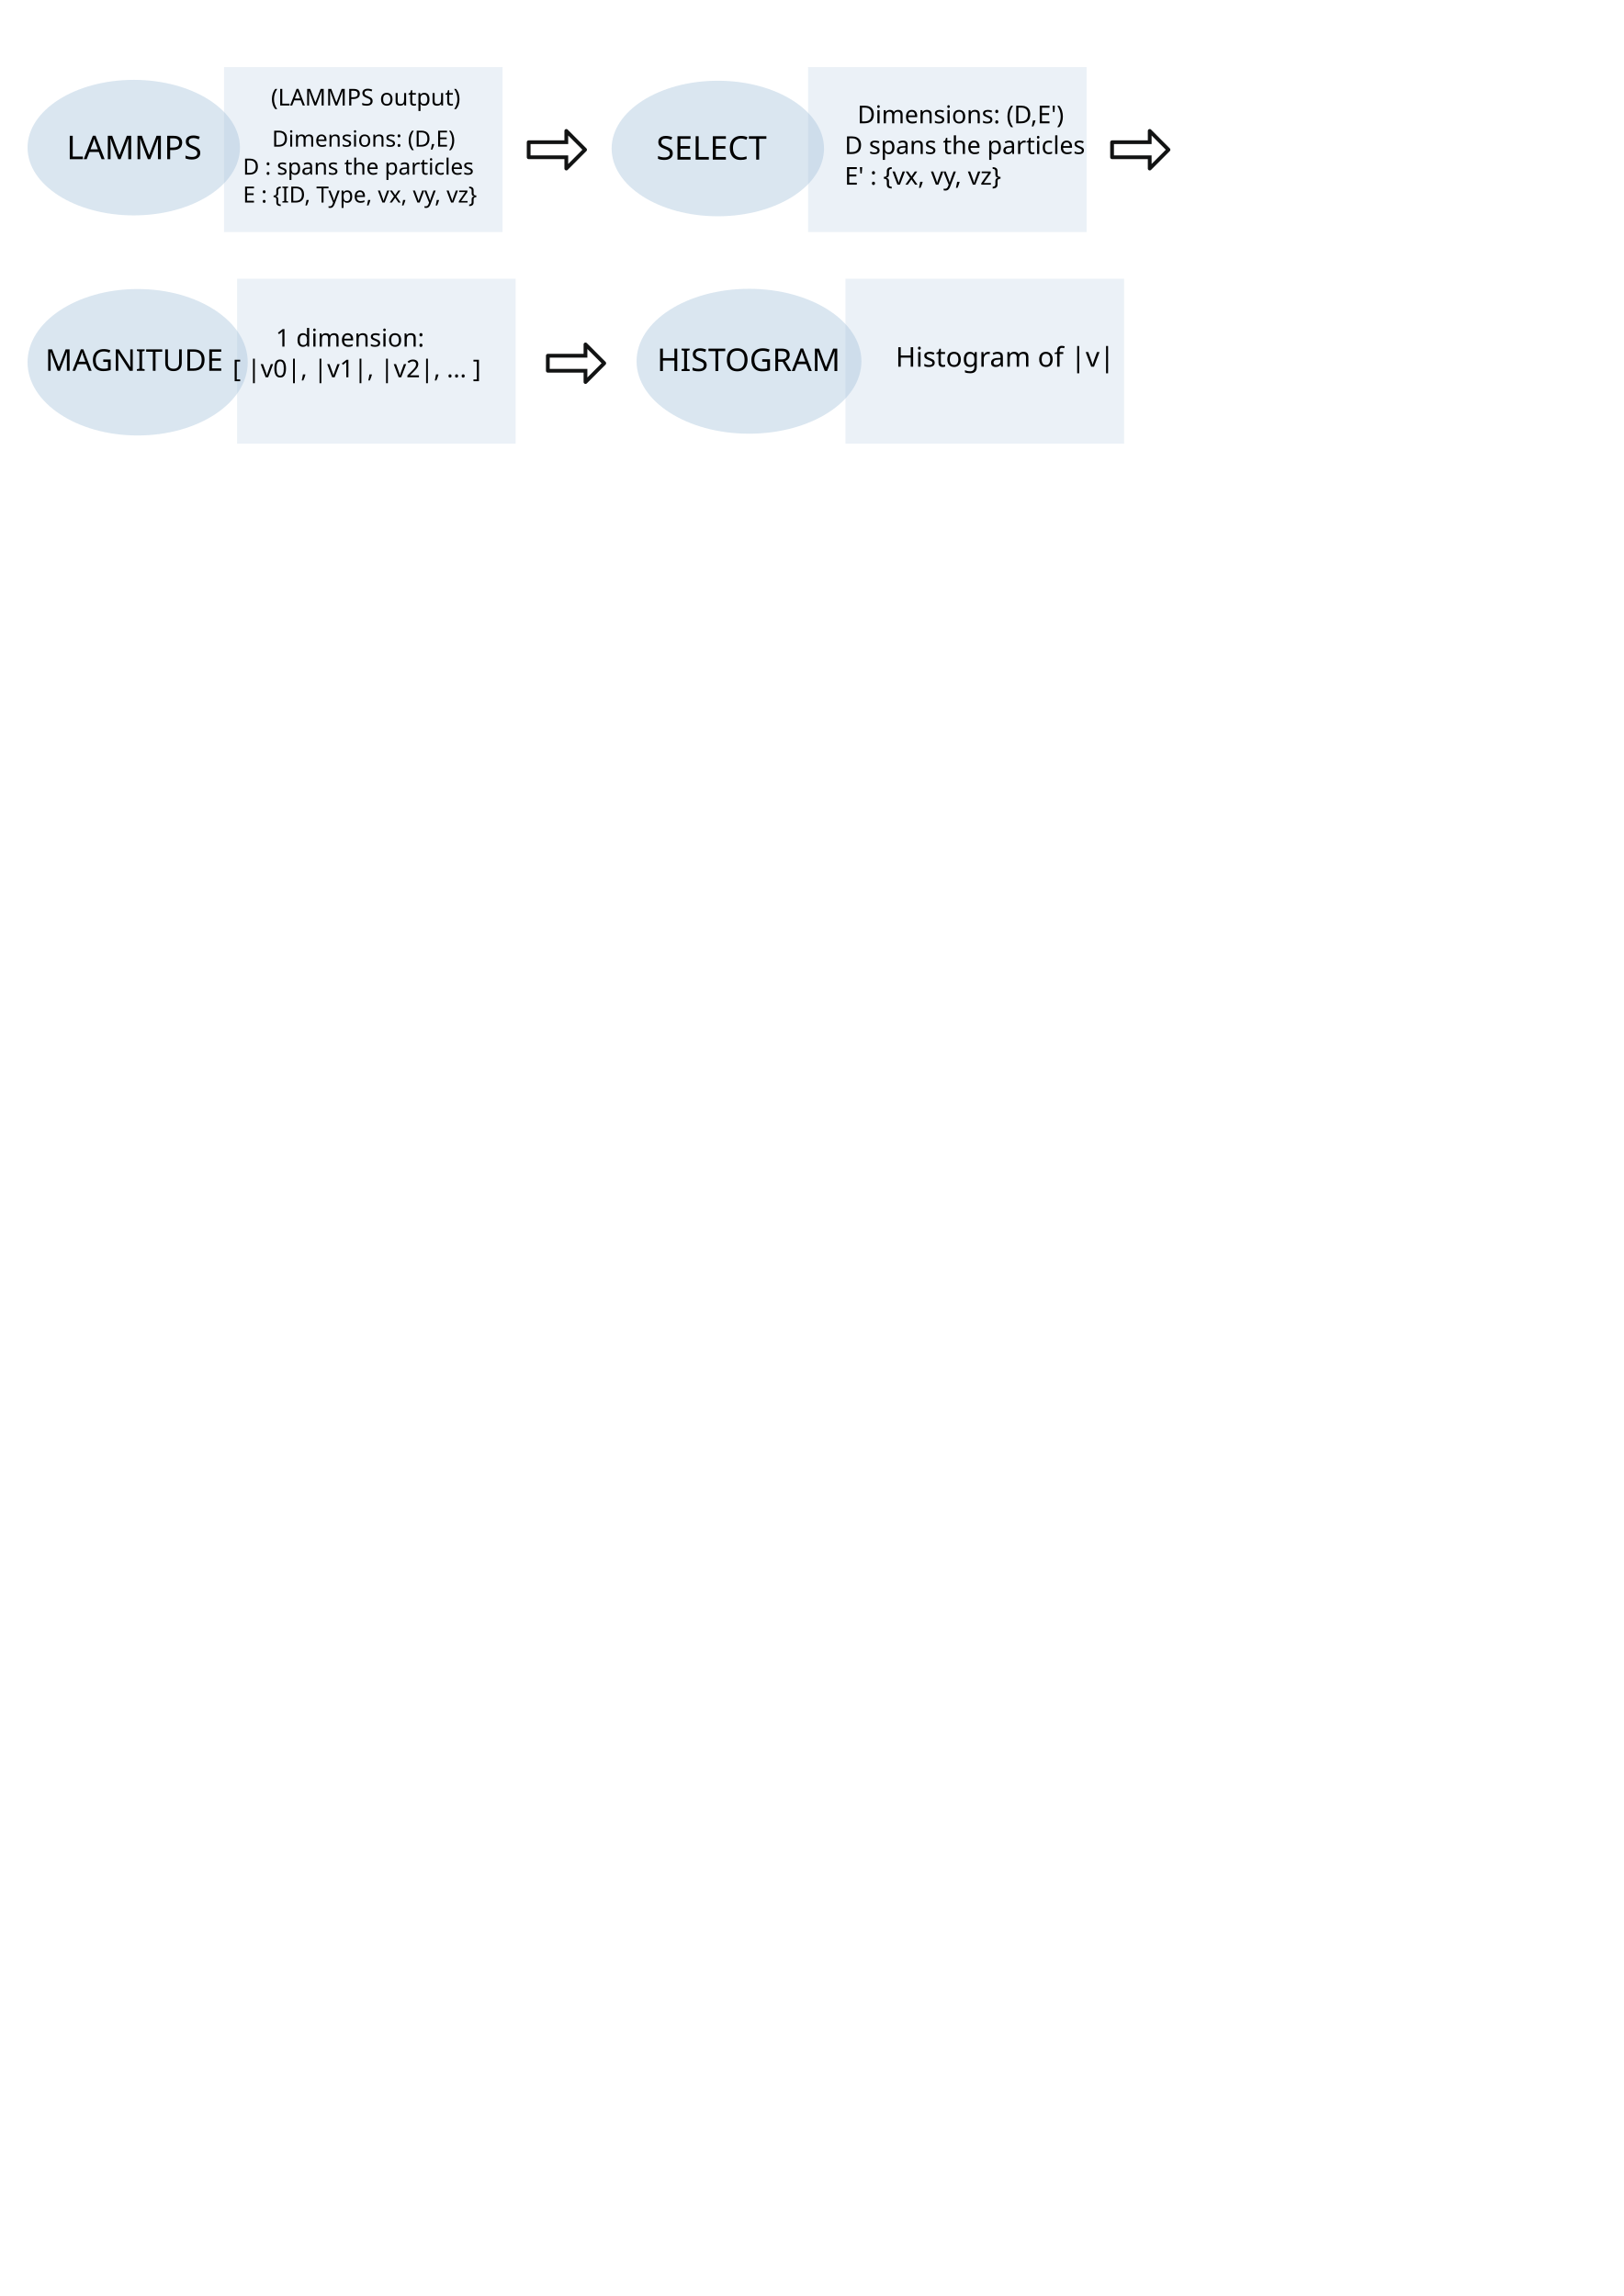
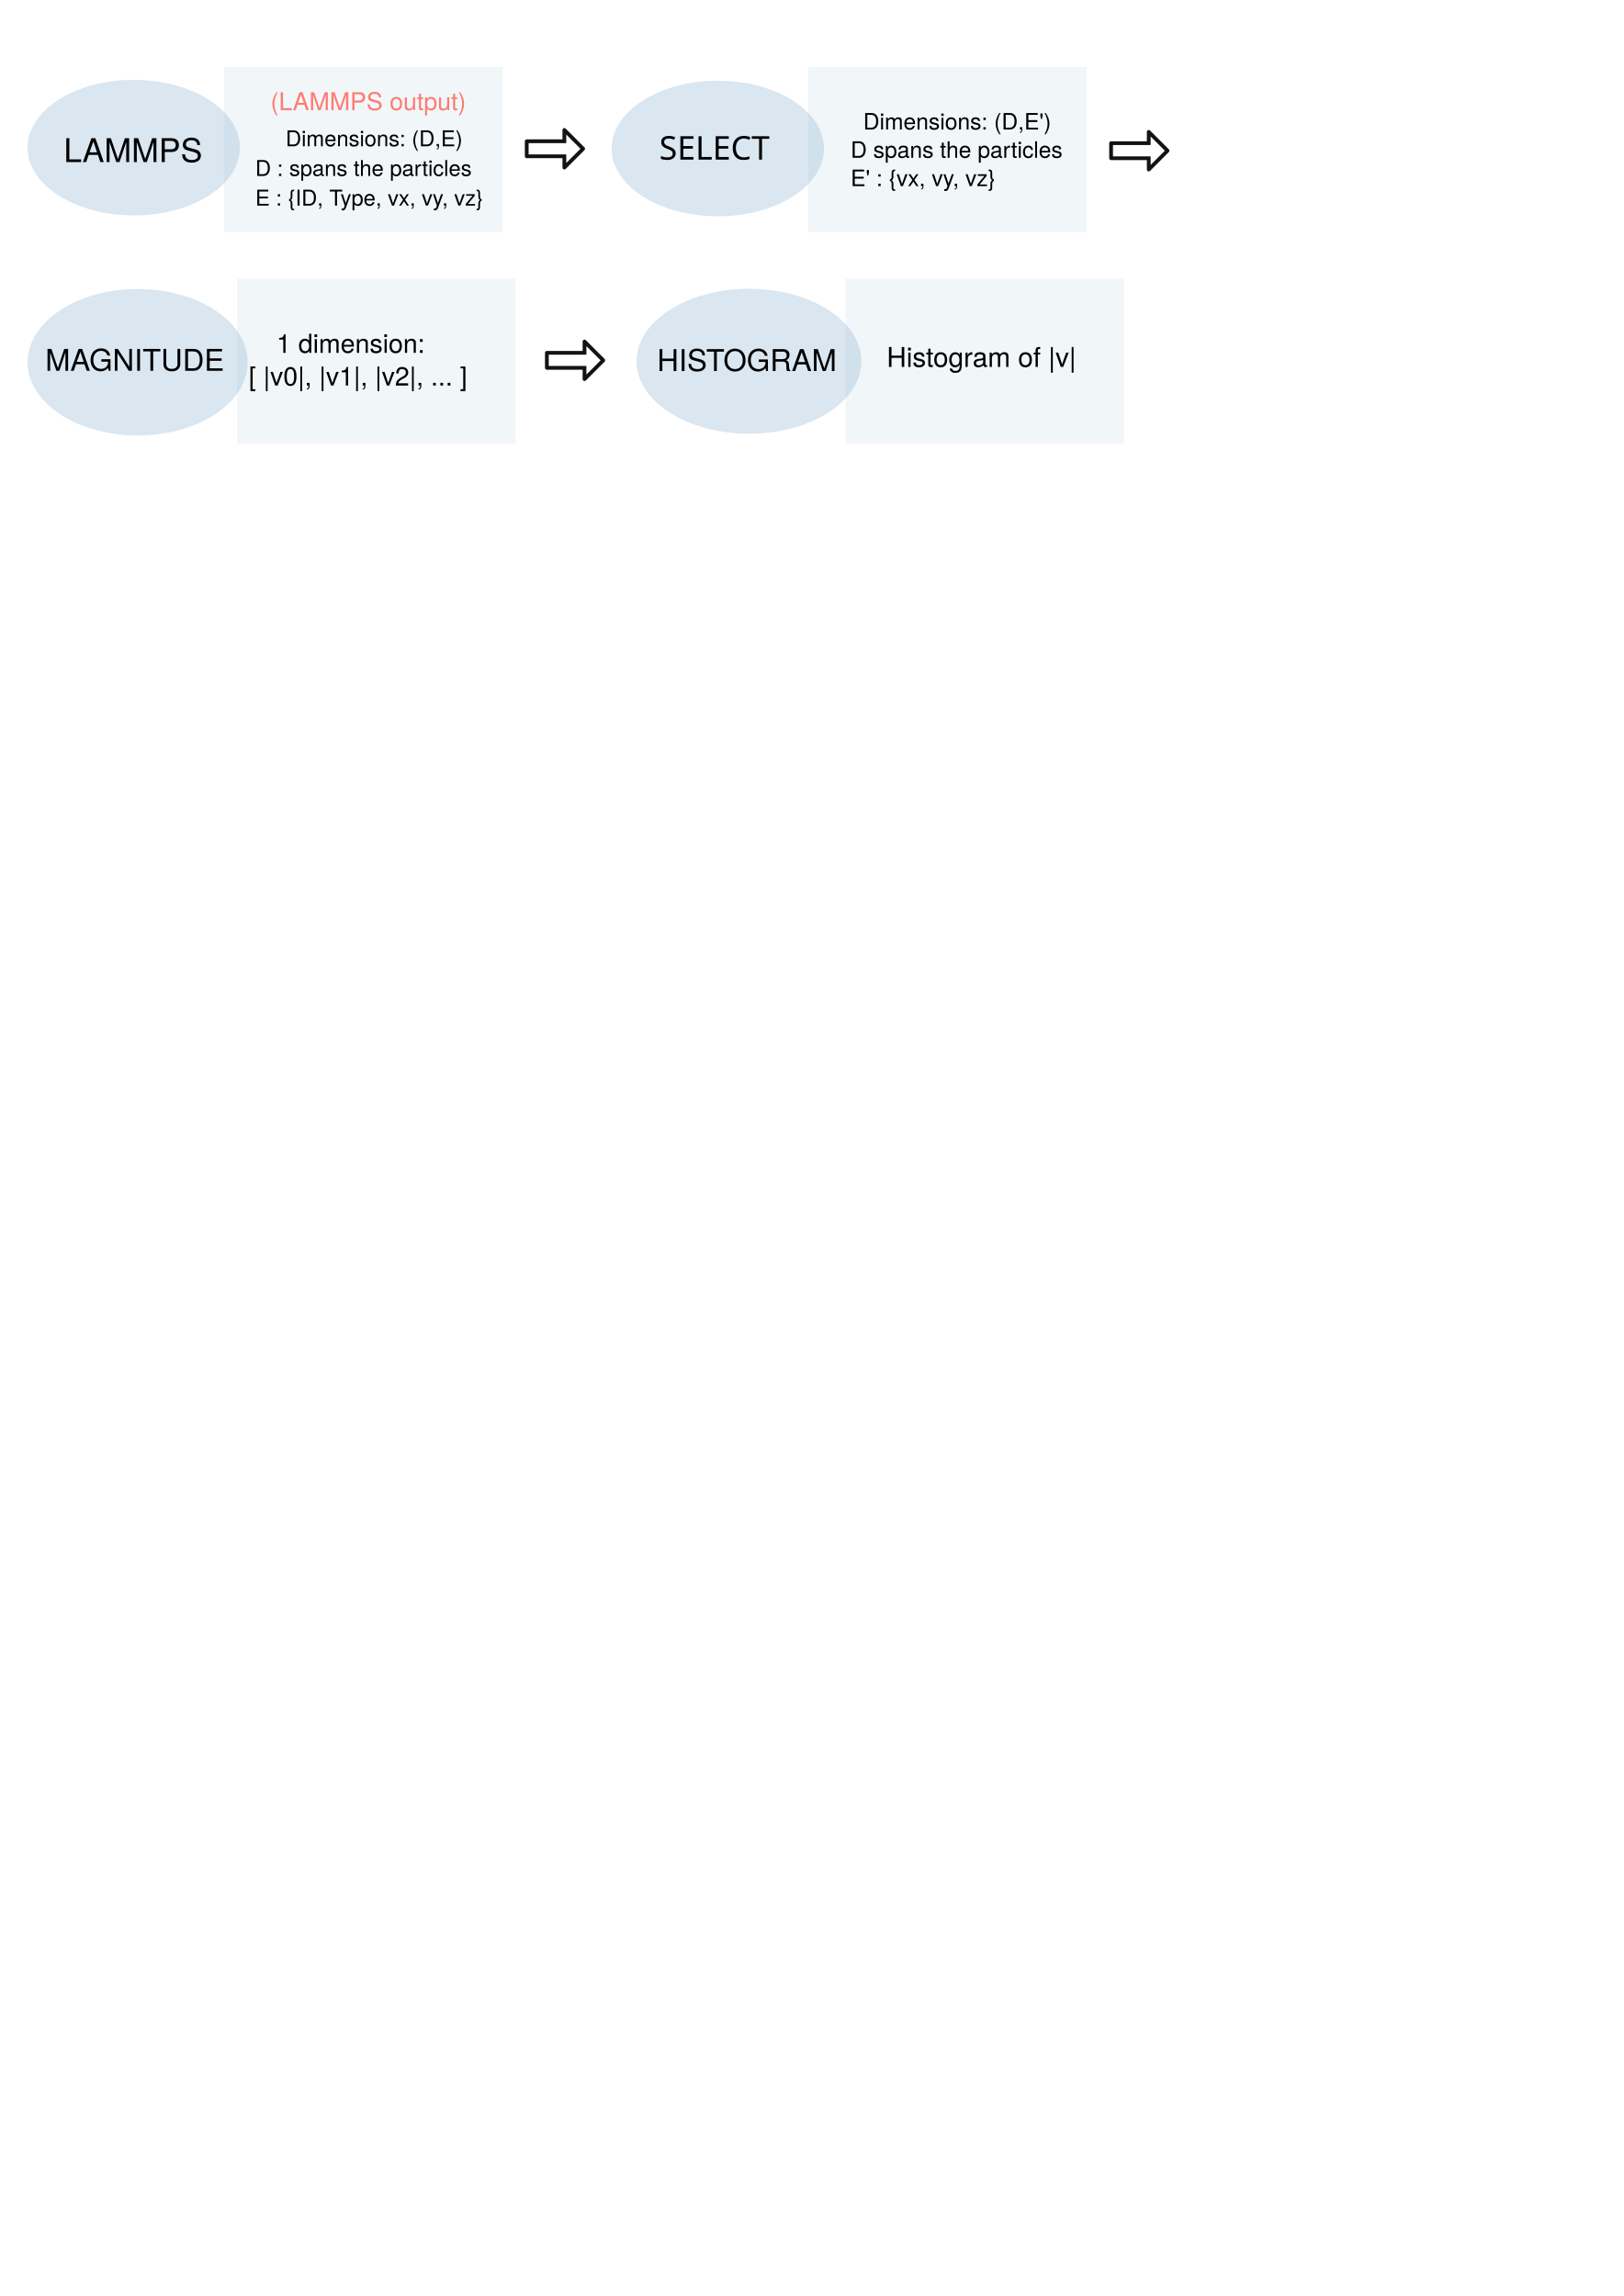
<svg xmlns="http://www.w3.org/2000/svg" xmlns:ns1="http://www.openswatchbook.org/uri/2009/osb" width="210mm" height="297mm" viewBox="0 0 744.094 1052.362" id="svg2" version="1.1">
  <defs id="defs4">
    <marker orient="auto" refY="0.0" refX="0.0" id="marker6159" style="overflow:visible;">
      <path id="path6161" style="fill-rule:evenodd;stroke-width:0.625;stroke-linejoin:round;stroke:#000000;stroke-opacity:1;fill:#000000;fill-opacity:1" d="M 8.719,4.034 L -2.207,0.016 L 8.719,-4.002 C 6.973,-1.63 6.983,1.616 8.719,4.034 z " transform="scale(1.1) rotate(180) translate(1,0)" />
    </marker>
    <marker orient="auto" refY="0.0" refX="0.0" id="Arrow2Lend" style="overflow:visible;">
      <path id="path5856" style="fill-rule:evenodd;stroke-width:0.625;stroke-linejoin:round;stroke:#000000;stroke-opacity:1;fill:#000000;fill-opacity:1" d="M 8.719,4.034 L -2.207,0.016 L 8.719,-4.002 C 6.973,-1.63 6.983,1.616 8.719,4.034 z " transform="scale(1.1) rotate(180) translate(1,0)" />
    </marker>
    <marker orient="auto" refY="0.0" refX="0.0" id="Arrow1Lend" style="overflow:visible;">
      <path id="path5838" d="M 0.0,0.0 L 5.0,-5.0 L -12.5,0.0 L 5.0,5.0 L 0.0,0.0 z " style="fill-rule:evenodd;stroke:#000000;stroke-width:1pt;stroke-opacity:1;fill:#000000;fill-opacity:1" transform="scale(0.8) rotate(180) translate(12.5,0)" />
    </marker>
    <linearGradient id="linearGradient5592" ns1:paint="solid">
      <stop style="stop-color:#dbdee3;stop-opacity:1;" offset="0" id="stop5594" />
    </linearGradient>
  </defs>
  <g id="layer1">
    <ellipse style="opacity:1;fill:#8db2d1;fill-opacity:0.321;fill-rule:evenodd;stroke:none;stroke-width:0.4;stroke-miterlimit:4;stroke-dasharray:none;stroke-dashoffset:0;stroke-opacity:1" id="path4138" cx="61.292" cy="67.665" rx="48.665" ry="31.062" />
-     <text xml:space="preserve" style="font-style:normal;font-weight:normal;font-size:40px;line-height:125%;font-family:sans-serif;letter-spacing:0px;word-spacing:0px;fill:#000000;fill-opacity:1;stroke:none;stroke-width:1px;stroke-linecap:butt;stroke-linejoin:miter;stroke-opacity:1" x="30.516" y="72.953" id="text4140">
-       <tspan id="tspan4142" x="30.516" y="72.953" style="font-style:normal;font-variant:normal;font-weight:500;font-stretch:normal;font-size:15px;line-height:125%;font-family:'CMU Sans Serif';-inkscape-font-specification:'CMU Sans Serif, Medium';text-align:start;writing-mode:lr-tb;text-anchor:start">LAMMPS</tspan>
+     <text xml:space="preserve" style="font-style:normal;font-variant:normal;font-weight:normal;font-stretch:normal;font-size:15px;line-height:125%;font-family:'Helvetica Neue';-inkscape-font-specification:'Helvetica Neue, Normal';text-align:start;letter-spacing:0px;word-spacing:0px;writing-mode:lr-tb;text-anchor:start;fill:#000000;fill-opacity:1;stroke:none;stroke-width:1px;stroke-linecap:butt;stroke-linejoin:miter;stroke-opacity:1" x="29.185" y="74.284" id="text4140">
+       <tspan id="tspan4142" x="29.185" y="74.284" style="font-style:normal;font-variant:normal;font-weight:normal;font-stretch:normal;font-size:15px;line-height:125%;font-family:'Helvetica Neue';-inkscape-font-specification:'Helvetica Neue, Normal';text-align:start;writing-mode:lr-tb;text-anchor:start">LAMMPS</tspan>
    </text>
-     <rect style="opacity:0.648;fill:#9fbfd8;fill-opacity:0.321;fill-rule:evenodd;stroke:none;stroke-width:0.4;stroke-miterlimit:4;stroke-dasharray:none;stroke-dashoffset:0;stroke-opacity:1" id="rect4144" width="127.65" height="75.607" x="102.654" y="30.756" />
-     <text xml:space="preserve" style="font-style:normal;font-weight:normal;font-size:40px;line-height:125%;font-family:sans-serif;letter-spacing:0px;word-spacing:0px;fill:#000000;fill-opacity:1;stroke:none;stroke-width:1px;stroke-linecap:butt;stroke-linejoin:miter;stroke-opacity:1" x="124.189" y="48.342" id="text5598">
-       <tspan id="tspan5783" style="font-style:normal;font-variant:normal;font-weight:500;font-stretch:normal;font-size:10.625px;line-height:125%;font-family:'CMU Sans Serif';-inkscape-font-specification:'CMU Sans Serif, Medium';text-align:start;writing-mode:lr-tb;text-anchor:start" x="124.189" y="48.342">(LAMMPS output)</tspan>
+     <rect style="opacity:0.648;fill:#9fbfd8;fill-opacity:0.216;fill-rule:evenodd;stroke:none;stroke-width:0.4;stroke-miterlimit:4;stroke-dasharray:none;stroke-dashoffset:0;stroke-opacity:1" id="rect4144" width="127.65" height="75.607" x="102.654" y="30.756" />
+     <text xml:space="preserve" style="font-style:normal;font-variant:normal;font-weight:normal;font-stretch:normal;font-size:11.25px;line-height:125%;font-family:'Helvetica Neue';-inkscape-font-specification:'Helvetica Neue, Normal';text-align:start;letter-spacing:0px;word-spacing:0px;writing-mode:lr-tb;text-anchor:start;fill:#ff7b6f;fill-opacity:1;stroke:none;stroke-width:1px;stroke-linecap:butt;stroke-linejoin:miter;stroke-opacity:1;" x="123.994" y="50.485" id="text5598">
+       <tspan id="tspan5783" style="font-style:normal;font-variant:normal;font-weight:normal;font-stretch:normal;font-size:11.25px;line-height:125%;font-family:'Helvetica Neue';-inkscape-font-specification:'Helvetica Neue, Normal';text-align:start;writing-mode:lr-tb;text-anchor:start;fill:#ff7b6f;fill-opacity:1;" x="123.994" y="50.485">(LAMMPS output)</tspan>
    </text>
-     <text xml:space="preserve" style="font-style:normal;font-variant:normal;font-weight:normal;font-stretch:normal;font-size:8.75px;line-height:125%;font-family:'.Nadeem PUA';-inkscape-font-specification:'.Nadeem PUA, Normal';text-align:start;letter-spacing:0px;word-spacing:0px;writing-mode:lr-tb;text-anchor:start;fill:#000000;fill-opacity:1;stroke:none;stroke-width:1px;stroke-linecap:butt;stroke-linejoin:miter;stroke-opacity:1" x="105.991" y="67.22" id="text5606">
-       <tspan id="tspan5631" x="105.991" y="67.22" style="font-style:normal;font-variant:normal;font-weight:500;font-stretch:normal;font-size:10.25px;line-height:136%;font-family:'CMU Sans Serif';-inkscape-font-specification:'CMU Sans Serif, Medium';text-align:start;writing-mode:lr-tb;text-anchor:start">       Dimensions: (D,E)</tspan>
-       <tspan id="tspan5633" x="105.991" y="80.033" style="font-style:normal;font-variant:normal;font-weight:500;font-stretch:normal;font-size:10.25px;line-height:136%;font-family:'CMU Sans Serif';-inkscape-font-specification:'CMU Sans Serif, Medium';text-align:start;writing-mode:lr;text-anchor:start">  D : spans the particles</tspan>
-       <tspan id="tspan5635" x="105.991" y="92.845" style="font-style:normal;font-variant:normal;font-weight:500;font-stretch:normal;font-size:10.25px;line-height:136%;font-family:'CMU Sans Serif';-inkscape-font-specification:'CMU Sans Serif, Medium';text-align:start;writing-mode:lr;text-anchor:start">  E : {ID, Type, vx, vy, vz}</tspan>
+     <text xml:space="preserve" style="font-style:normal;font-variant:normal;font-weight:normal;font-stretch:normal;font-size:10px;line-height:136%;font-family:'Helvetica Neue';-inkscape-font-specification:'Helvetica Neue, Normal';text-align:start;letter-spacing:0px;word-spacing:0px;writing-mode:lr-tb;text-anchor:start;fill:#000000;fill-opacity:1;stroke:none;stroke-width:1px;stroke-linecap:butt;stroke-linejoin:miter;stroke-opacity:1" x="111.435" y="67.047" id="text5606">
+       <tspan id="tspan5631" x="111.435" y="67.047" style="font-style:normal;font-variant:normal;font-weight:normal;font-stretch:normal;font-size:10px;line-height:136%;font-family:'Helvetica Neue';-inkscape-font-specification:'Helvetica Neue, Normal';text-align:start;writing-mode:lr-tb;text-anchor:start">       Dimensions: (D,E)</tspan>
+       <tspan id="tspan5633" x="111.435" y="80.647" style="font-style:normal;font-variant:normal;font-weight:normal;font-stretch:normal;font-size:10px;line-height:136%;font-family:'Helvetica Neue';-inkscape-font-specification:'Helvetica Neue, Normal';text-align:start;writing-mode:lr-tb;text-anchor:start">  D : spans the particles</tspan>
+       <tspan id="tspan5635" x="111.435" y="94.247" style="font-style:normal;font-variant:normal;font-weight:normal;font-stretch:normal;font-size:10px;line-height:136%;font-family:'Helvetica Neue';-inkscape-font-specification:'Helvetica Neue, Normal';text-align:start;writing-mode:lr-tb;text-anchor:start">  E : {ID, Type, vx, vy, vz}</tspan>
    </text>
    <ellipse ry="31.062" rx="48.665" cy="68.065" cx="328.955" id="ellipse5666" style="opacity:1;fill:#8db2d1;fill-opacity:0.321;fill-rule:evenodd;stroke:none;stroke-width:0.4;stroke-miterlimit:4;stroke-dasharray:none;stroke-dashoffset:0;stroke-opacity:1" />
-     <text id="text5668" y="73.153" x="300.78" style="font-style:normal;font-weight:normal;font-size:40px;line-height:125%;font-family:sans-serif;letter-spacing:0px;word-spacing:0px;fill:#000000;fill-opacity:1;stroke:none;stroke-width:1px;stroke-linecap:butt;stroke-linejoin:miter;stroke-opacity:1" xml:space="preserve">
-       <tspan style="font-style:normal;font-variant:normal;font-weight:500;font-stretch:normal;font-size:15px;line-height:125%;font-family:'CMU Sans Serif';-inkscape-font-specification:'CMU Sans Serif, Medium';text-align:start;writing-mode:lr-tb;text-anchor:start" y="73.153" x="300.78" id="tspan5670">SELECT</tspan>
+     <text id="text5668" y="73.153" x="302.111" style="font-style:normal;font-variant:normal;font-weight:normal;font-stretch:normal;font-size:15px;line-height:125%;font-family:sans-serif;-inkscape-font-specification:'sans-serif, Normal';text-align:start;letter-spacing:0px;word-spacing:0px;writing-mode:lr-tb;text-anchor:start;fill:#000000;fill-opacity:1;stroke:none;stroke-width:1px;stroke-linecap:butt;stroke-linejoin:miter;stroke-opacity:1" xml:space="preserve">
+       <tspan style="font-style:normal;font-variant:normal;font-weight:normal;font-stretch:normal;font-size:15px;line-height:125%;font-family:sans-serif;-inkscape-font-specification:'sans-serif, Normal';text-align:start;writing-mode:lr-tb;text-anchor:start" y="73.153" x="302.111" id="tspan5670">SELECT</tspan>
    </text>
-     <rect y="30.756" x="370.318" height="75.607" width="127.65" id="rect5672" style="opacity:0.648;fill:#9fbfd8;fill-opacity:0.321;fill-rule:evenodd;stroke:none;stroke-width:0.4;stroke-miterlimit:4;stroke-dasharray:none;stroke-dashoffset:0;stroke-opacity:1" />
-     <text id="text5678" y="56.506" x="378.297" style="font-style:normal;font-variant:normal;font-weight:normal;font-stretch:normal;font-size:8.75px;line-height:125%;font-family:'.Nadeem PUA';-inkscape-font-specification:'.Nadeem PUA, Normal';text-align:start;letter-spacing:0px;word-spacing:0px;writing-mode:lr-tb;text-anchor:start;fill:#000000;fill-opacity:1;stroke:none;stroke-width:1px;stroke-linecap:butt;stroke-linejoin:miter;stroke-opacity:1" xml:space="preserve">
-       <tspan y="56.506" x="378.297" id="tspan5680" style="font-style:normal;font-variant:normal;font-weight:500;font-stretch:normal;font-size:11.25px;line-height:125%;font-family:'CMU Sans Serif';-inkscape-font-specification:'CMU Sans Serif, Medium';text-align:start;writing-mode:lr-tb;text-anchor:start">     Dimensions: (D,E')</tspan>
-       <tspan y="70.568" x="378.297" id="tspan5682" style="font-style:normal;font-variant:normal;font-weight:500;font-stretch:normal;font-size:11.25px;line-height:125%;font-family:'CMU Sans Serif';-inkscape-font-specification:'CMU Sans Serif, Medium';text-align:start;writing-mode:lr-tb;text-anchor:start">   D spans the particles</tspan>
-       <tspan y="84.631" x="378.297" id="tspan5684" style="font-style:normal;font-variant:normal;font-weight:500;font-stretch:normal;font-size:11.25px;line-height:125%;font-family:'CMU Sans Serif';-inkscape-font-specification:'CMU Sans Serif, Medium';text-align:start;writing-mode:lr-tb;text-anchor:start">   E' : {vx, vy, vz}</tspan>
+     <rect y="30.756" x="370.318" height="75.607" width="127.65" id="rect5672" style="opacity:0.648;fill:#9fbfd8;fill-opacity:0.216;fill-rule:evenodd;stroke:none;stroke-width:0.4;stroke-miterlimit:4;stroke-dasharray:none;stroke-dashoffset:0;stroke-opacity:1" />
+     <text id="text5678" y="59.363" x="381.155" style="font-style:normal;font-variant:normal;font-weight:normal;font-stretch:normal;font-size:10.375px;line-height:125%;font-family:'Helvetica Neue';-inkscape-font-specification:'Helvetica Neue, Normal';text-align:start;letter-spacing:0px;word-spacing:0px;writing-mode:lr-tb;text-anchor:start;fill:#000000;fill-opacity:1;stroke:none;stroke-width:1px;stroke-linecap:butt;stroke-linejoin:miter;stroke-opacity:1" xml:space="preserve">
+       <tspan y="59.363" x="381.155" id="tspan5680" style="font-style:normal;font-variant:normal;font-weight:normal;font-stretch:normal;font-size:10.375px;line-height:125%;font-family:'Helvetica Neue';-inkscape-font-specification:'Helvetica Neue, Normal';text-align:start;writing-mode:lr-tb;text-anchor:start">     Dimensions: (D,E')</tspan>
+       <tspan y="72.332" x="381.155" id="tspan5682" style="font-style:normal;font-variant:normal;font-weight:normal;font-stretch:normal;font-size:10.375px;line-height:125%;font-family:'Helvetica Neue';-inkscape-font-specification:'Helvetica Neue, Normal';text-align:start;writing-mode:lr-tb;text-anchor:start">   D spans the particles</tspan>
+       <tspan y="85.3" x="381.155" id="tspan5684" style="font-style:normal;font-variant:normal;font-weight:normal;font-stretch:normal;font-size:10.375px;line-height:125%;font-family:'Helvetica Neue';-inkscape-font-specification:'Helvetica Neue, Normal';text-align:start;writing-mode:lr-tb;text-anchor:start">   E' : {vx, vy, vz}</tspan>
    </text>
    <ellipse ry="33.562" rx="50.451" cy="166.036" cx="63.078" id="ellipse5745" style="opacity:1;fill:#8db2d1;fill-opacity:0.321;fill-rule:evenodd;stroke:none;stroke-width:0.4;stroke-miterlimit:4;stroke-dasharray:none;stroke-dashoffset:0;stroke-opacity:1" />
-     <text id="text5747" y="169.949" x="20.742" style="font-style:normal;font-weight:normal;font-size:40px;line-height:125%;font-family:sans-serif;letter-spacing:0px;word-spacing:0px;fill:#000000;fill-opacity:1;stroke:none;stroke-width:1px;stroke-linecap:butt;stroke-linejoin:miter;stroke-opacity:1" xml:space="preserve">
-       <tspan style="font-style:normal;font-variant:normal;font-weight:500;font-stretch:normal;font-size:13.75px;line-height:125%;font-family:'CMU Sans Serif';-inkscape-font-specification:'CMU Sans Serif, Medium';text-align:start;writing-mode:lr-tb;text-anchor:start" y="169.949" x="20.742" id="tspan5749">MAGNITUDE</tspan>
+     <text id="text5747" y="169.949" x="20.742" style="font-style:normal;font-weight:normal;font-size:13.75px;line-height:125%;font-family:'Helvetica Neue';letter-spacing:0px;word-spacing:0px;fill:#000000;fill-opacity:1;stroke:none;stroke-width:1px;stroke-linecap:butt;stroke-linejoin:miter;stroke-opacity:1;-inkscape-font-specification:'Helvetica Neue, Normal';font-stretch:normal;font-variant:normal;text-anchor:start;text-align:start;writing-mode:lr;" xml:space="preserve">
+       <tspan style="font-style:normal;font-variant:normal;font-weight:normal;font-stretch:normal;font-size:13.75px;line-height:125%;font-family:'Helvetica Neue';-inkscape-font-specification:'Helvetica Neue, Normal';text-align:start;writing-mode:lr;text-anchor:start;" y="169.949" x="20.742" id="tspan5749">MAGNITUDE</tspan>
    </text>
-     <rect y="127.756" x="108.654" height="75.607" width="127.65" id="rect5751" style="opacity:0.648;fill:#9fbfd8;fill-opacity:0.321;fill-rule:evenodd;stroke:none;stroke-width:0.4;stroke-miterlimit:4;stroke-dasharray:none;stroke-dashoffset:0;stroke-opacity:1" />
-     <text id="text5757" y="158.863" x="169.848" style="font-style:normal;font-variant:normal;font-weight:normal;font-stretch:normal;font-size:12px;line-height:125%;font-family:'.Nadeem PUA';-inkscape-font-specification:'.Nadeem PUA, Normal';text-align:start;letter-spacing:0px;word-spacing:0px;writing-mode:lr-tb;baseline-shift:baseline;text-anchor:start;fill:#000000;fill-opacity:1;stroke:none;stroke-width:1px;stroke-linecap:butt;stroke-linejoin:miter;stroke-opacity:1" xml:space="preserve">
-       <tspan id="tspan5771" x="169.848" y="158.863" style="font-style:normal;font-variant:normal;font-weight:500;font-stretch:normal;font-size:11.25px;line-height:125%;font-family:'CMU Sans Serif';-inkscape-font-specification:'CMU Sans Serif, Medium';text-align:center;writing-mode:lr-tb;text-anchor:middle"> 1 dimension:</tspan>
-       <tspan id="tspan5773" x="169.848" y="172.925" style="font-style:normal;font-variant:normal;font-weight:500;font-stretch:normal;font-size:11.25px;line-height:125%;font-family:'CMU Sans Serif';-inkscape-font-specification:'CMU Sans Serif, Medium';text-align:center;writing-mode:lr-tb;text-anchor:middle"> [ |v0|, |v1|, |v2|, ... ]</tspan>
+     <rect y="127.756" x="108.654" height="75.607" width="127.65" id="rect5751" style="opacity:0.648;fill:#9fbfd8;fill-opacity:0.216;fill-rule:evenodd;stroke:none;stroke-width:0.4;stroke-miterlimit:4;stroke-dasharray:none;stroke-dashoffset:0;stroke-opacity:1" />
+     <text id="text5757" y="161.72" x="170.728" style="font-style:normal;font-variant:normal;font-weight:normal;font-stretch:normal;font-size:12px;line-height:125%;font-family:'Helvetica Neue';-inkscape-font-specification:'Helvetica Neue, Normal';text-align:center;letter-spacing:0px;word-spacing:0px;writing-mode:lr-tb;baseline-shift:baseline;text-anchor:middle;fill:#000000;fill-opacity:1;stroke:none;stroke-width:1px;stroke-linecap:butt;stroke-linejoin:miter;stroke-opacity:1" xml:space="preserve">
+       <tspan id="tspan5771" x="170.728" y="161.72" style="font-style:normal;font-variant:normal;font-weight:normal;font-stretch:normal;font-size:12px;line-height:125%;font-family:'Helvetica Neue';-inkscape-font-specification:'Helvetica Neue, Normal';text-align:center;writing-mode:lr-tb;text-anchor:middle"> 1 dimension:</tspan>
+       <tspan id="tspan5773" x="170.728" y="176.72" style="font-style:normal;font-variant:normal;font-weight:normal;font-stretch:normal;font-size:12px;line-height:125%;font-family:'Helvetica Neue';-inkscape-font-specification:'Helvetica Neue, Normal';text-align:center;writing-mode:lr-tb;text-anchor:middle"> [ |v0|, |v1|, |v2|, ... ]</tspan>
    </text>
    <text xml:space="preserve" style="font-style:normal;font-weight:normal;font-size:40px;line-height:125%;font-family:sans-serif;letter-spacing:0px;word-spacing:0px;fill:#000000;fill-opacity:1;stroke:none;stroke-width:1px;stroke-linecap:butt;stroke-linejoin:miter;stroke-opacity:1" x="259.609" y="375.56" id="text5777">
      <tspan id="tspan5779" x="259.609" y="375.56" />
    </text>
    <ellipse style="opacity:1;fill:#8db2d1;fill-opacity:0.321;fill-rule:evenodd;stroke:none;stroke-width:0.4;stroke-miterlimit:4;stroke-dasharray:none;stroke-dashoffset:0;stroke-opacity:1" id="ellipse5793" cx="343.241" cy="165.579" rx="51.522" ry="33.205" />
-     <text xml:space="preserve" style="font-style:normal;font-weight:normal;font-size:40px;line-height:125%;font-family:sans-serif;letter-spacing:0px;word-spacing:0px;fill:#000000;fill-opacity:1;stroke:none;stroke-width:1px;stroke-linecap:butt;stroke-linejoin:miter;stroke-opacity:1" x="301.108" y="170.053" id="text5795">
-       <tspan id="tspan5797" x="301.108" y="170.053" style="font-style:normal;font-variant:normal;font-weight:500;font-stretch:normal;font-size:14.375px;line-height:125%;font-family:'CMU Sans Serif';-inkscape-font-specification:'CMU Sans Serif, Medium';text-align:start;writing-mode:lr-tb;text-anchor:start">HISTOGRAM</tspan>
+     <text xml:space="preserve" style="font-style:normal;font-weight:normal;font-size:13.75px;line-height:125%;font-family:'Helvetica Neue';letter-spacing:0px;word-spacing:0px;fill:#000000;fill-opacity:1;stroke:none;stroke-width:1px;stroke-linecap:butt;stroke-linejoin:miter;stroke-opacity:1;-inkscape-font-specification:'Helvetica Neue, Normal';font-stretch:normal;font-variant:normal;text-anchor:start;text-align:start;writing-mode:lr;" x="301.108" y="170.053" id="text5795">
+       <tspan id="tspan5797" x="301.108" y="170.053" style="font-style:normal;font-variant:normal;font-weight:normal;font-stretch:normal;font-size:13.75px;line-height:125%;font-family:'Helvetica Neue';-inkscape-font-specification:'Helvetica Neue, Normal';text-align:start;writing-mode:lr;text-anchor:start;">HISTOGRAM</tspan>
    </text>
-     <rect style="opacity:0.648;fill:#9fbfd8;fill-opacity:0.321;fill-rule:evenodd;stroke:none;stroke-width:0.4;stroke-miterlimit:4;stroke-dasharray:none;stroke-dashoffset:0;stroke-opacity:1" id="rect5799" width="127.65" height="75.607" x="387.46" y="127.756" />
-     <text xml:space="preserve" style="font-style:normal;font-variant:normal;font-weight:normal;font-stretch:normal;font-size:8.75px;line-height:125%;font-family:'.Nadeem PUA';-inkscape-font-specification:'.Nadeem PUA, Normal';text-align:start;letter-spacing:0px;word-spacing:0px;writing-mode:lr-tb;text-anchor:start;fill:#000000;fill-opacity:1;stroke:none;stroke-width:1px;stroke-linecap:butt;stroke-linejoin:miter;stroke-opacity:1" x="410.44" y="168.077" id="text5801">
-       <tspan style="font-style:normal;font-variant:normal;font-weight:500;font-stretch:normal;font-size:12.5px;line-height:125%;font-family:'CMU Sans Serif';-inkscape-font-specification:'CMU Sans Serif, Medium';text-align:start;writing-mode:lr-tb;text-anchor:start" x="410.44" y="168.077" id="tspan5813">Histogram of |v|</tspan>
+     <rect style="opacity:0.648;fill:#9fbfd8;fill-opacity:0.216;fill-rule:evenodd;stroke:none;stroke-width:0.4;stroke-miterlimit:4;stroke-dasharray:none;stroke-dashoffset:0;stroke-opacity:1" id="rect5799" width="127.65" height="75.607" x="387.46" y="127.756" />
+     <text xml:space="preserve" style="font-style:normal;font-variant:normal;font-weight:normal;font-stretch:normal;font-size:12.5px;line-height:125%;font-family:'Helvetica Neue';-inkscape-font-specification:'Helvetica Neue, Normal';text-align:start;letter-spacing:0px;word-spacing:0px;writing-mode:lr-tb;text-anchor:start;fill:#000000;fill-opacity:1;stroke:none;stroke-width:1px;stroke-linecap:butt;stroke-linejoin:miter;stroke-opacity:1" x="406.349" y="168.175" id="text5801">
+       <tspan style="font-style:normal;font-variant:normal;font-weight:normal;font-stretch:normal;font-size:12.5px;line-height:125%;font-family:'Helvetica Neue';-inkscape-font-specification:'Helvetica Neue, Normal';text-align:start;writing-mode:lr-tb;text-anchor:start" x="406.349" y="168.175" id="tspan5813">Histogram of |v|</tspan>
    </text>
-     <g id="g7007" transform="matrix(0.8619491,0,0,0.8619491,241.4079,54.84013)">
+     <g id="g7007" transform="matrix(0.8619491,0,0,0.8619491,240.5204,54.39638)">
      <path id="Arrow_Right" d="m 31.705,15.284 0,0 0,0 -9.97,-9.991 C 21.101,4.633 19.987,5.131 20.012,6.027 l 0,4.976 C 20.008,11.002 20.004,11 20,11 L 1,11 c -0.55,0 -1,0.45 -1,1 l 0,8 c 0,0.55 0.45,1 1,1 l 19,0 c 0.004,0 0.008,-0.002 0.012,-0.002 l 0,4.972 c -0.024,0.892 1.082,1.376 1.715,0.742 l 9.977,-9.999 c 0.394,-0.395 0.394,-1.035 10e-4,-1.429 z m -9.688,8.28 0,-4.564 -0.017,0 -1,0 -0.988,0 0,0.002 C 20.008,19.002 20.004,19 20,19 l -1,0 -17,0 0,-6 17,0 1,0 c 0.004,0 0.008,-0.002 0.012,-0.002 l 0,0.002 0.988,0 1,0 0.017,0 0,-4.568 7.55,7.566 -7.55,7.566 z" style="clip-rule:evenodd;fill:#121313;fill-rule:evenodd" />
      <g id="g6989" />
      <g id="g6991" />
      <g id="g6993" />
      <g id="g6995" />
      <g id="g6997" />
      <g id="g6999" />
    </g>
-     <g transform="matrix(0.8619491,0,0,0.8619491,508.765,54.83913)" id="g7093">
+     <g transform="matrix(0.8619491,0,0,0.8619491,508.3213,55.28288)" id="g7093">
      <path style="clip-rule:evenodd;fill:#121313;fill-rule:evenodd" d="m 31.705,15.284 0,0 0,0 -9.97,-9.991 C 21.101,4.633 19.987,5.131 20.012,6.027 l 0,4.976 C 20.008,11.002 20.004,11 20,11 L 1,11 c -0.55,0 -1,0.45 -1,1 l 0,8 c 0,0.55 0.45,1 1,1 l 19,0 c 0.004,0 0.008,-0.002 0.012,-0.002 l 0,4.972 c -0.024,0.892 1.082,1.376 1.715,0.742 l 9.977,-9.999 c 0.394,-0.395 0.394,-1.035 10e-4,-1.429 z m -9.688,8.28 0,-4.564 -0.017,0 -1,0 -0.988,0 0,0.002 C 20.008,19.002 20.004,19 20,19 l -1,0 -17,0 0,-6 17,0 1,0 c 0.004,0 0.008,-0.002 0.012,-0.002 l 0,0.002 0.988,0 1,0 0.017,0 0,-4.568 7.55,7.566 -7.55,7.566 z" id="path7095" />
      <g id="g7097" />
      <g id="g7099" />
      <g id="g7101" />
      <g id="g7103" />
      <g id="g7105" />
      <g id="g7107" />
    </g>
-     <g id="g7109" transform="matrix(0.8619491,0,0,0.8619491,250.1936,152.6963)">
+     <g id="g7109" transform="matrix(0.8619491,0,0,0.8619491,249.7498,151.365)">
      <path id="path7111" d="m 31.705,15.284 0,0 0,0 -9.97,-9.991 C 21.101,4.633 19.987,5.131 20.012,6.027 l 0,4.976 C 20.008,11.002 20.004,11 20,11 L 1,11 c -0.55,0 -1,0.45 -1,1 l 0,8 c 0,0.55 0.45,1 1,1 l 19,0 c 0.004,0 0.008,-0.002 0.012,-0.002 l 0,4.972 c -0.024,0.892 1.082,1.376 1.715,0.742 l 9.977,-9.999 c 0.394,-0.395 0.394,-1.035 10e-4,-1.429 z m -9.688,8.28 0,-4.564 -0.017,0 -1,0 -0.988,0 0,0.002 C 20.008,19.002 20.004,19 20,19 l -1,0 -17,0 0,-6 17,0 1,0 c 0.004,0 0.008,-0.002 0.012,-0.002 l 0,0.002 0.988,0 1,0 0.017,0 0,-4.568 7.55,7.566 -7.55,7.566 z" style="clip-rule:evenodd;fill:#121313;fill-rule:evenodd" />
      <g id="g7113" />
      <g id="g7115" />
      <g id="g7117" />
      <g id="g7119" />
      <g id="g7121" />
      <g id="g7123" />
    </g>
  </g>
</svg>
